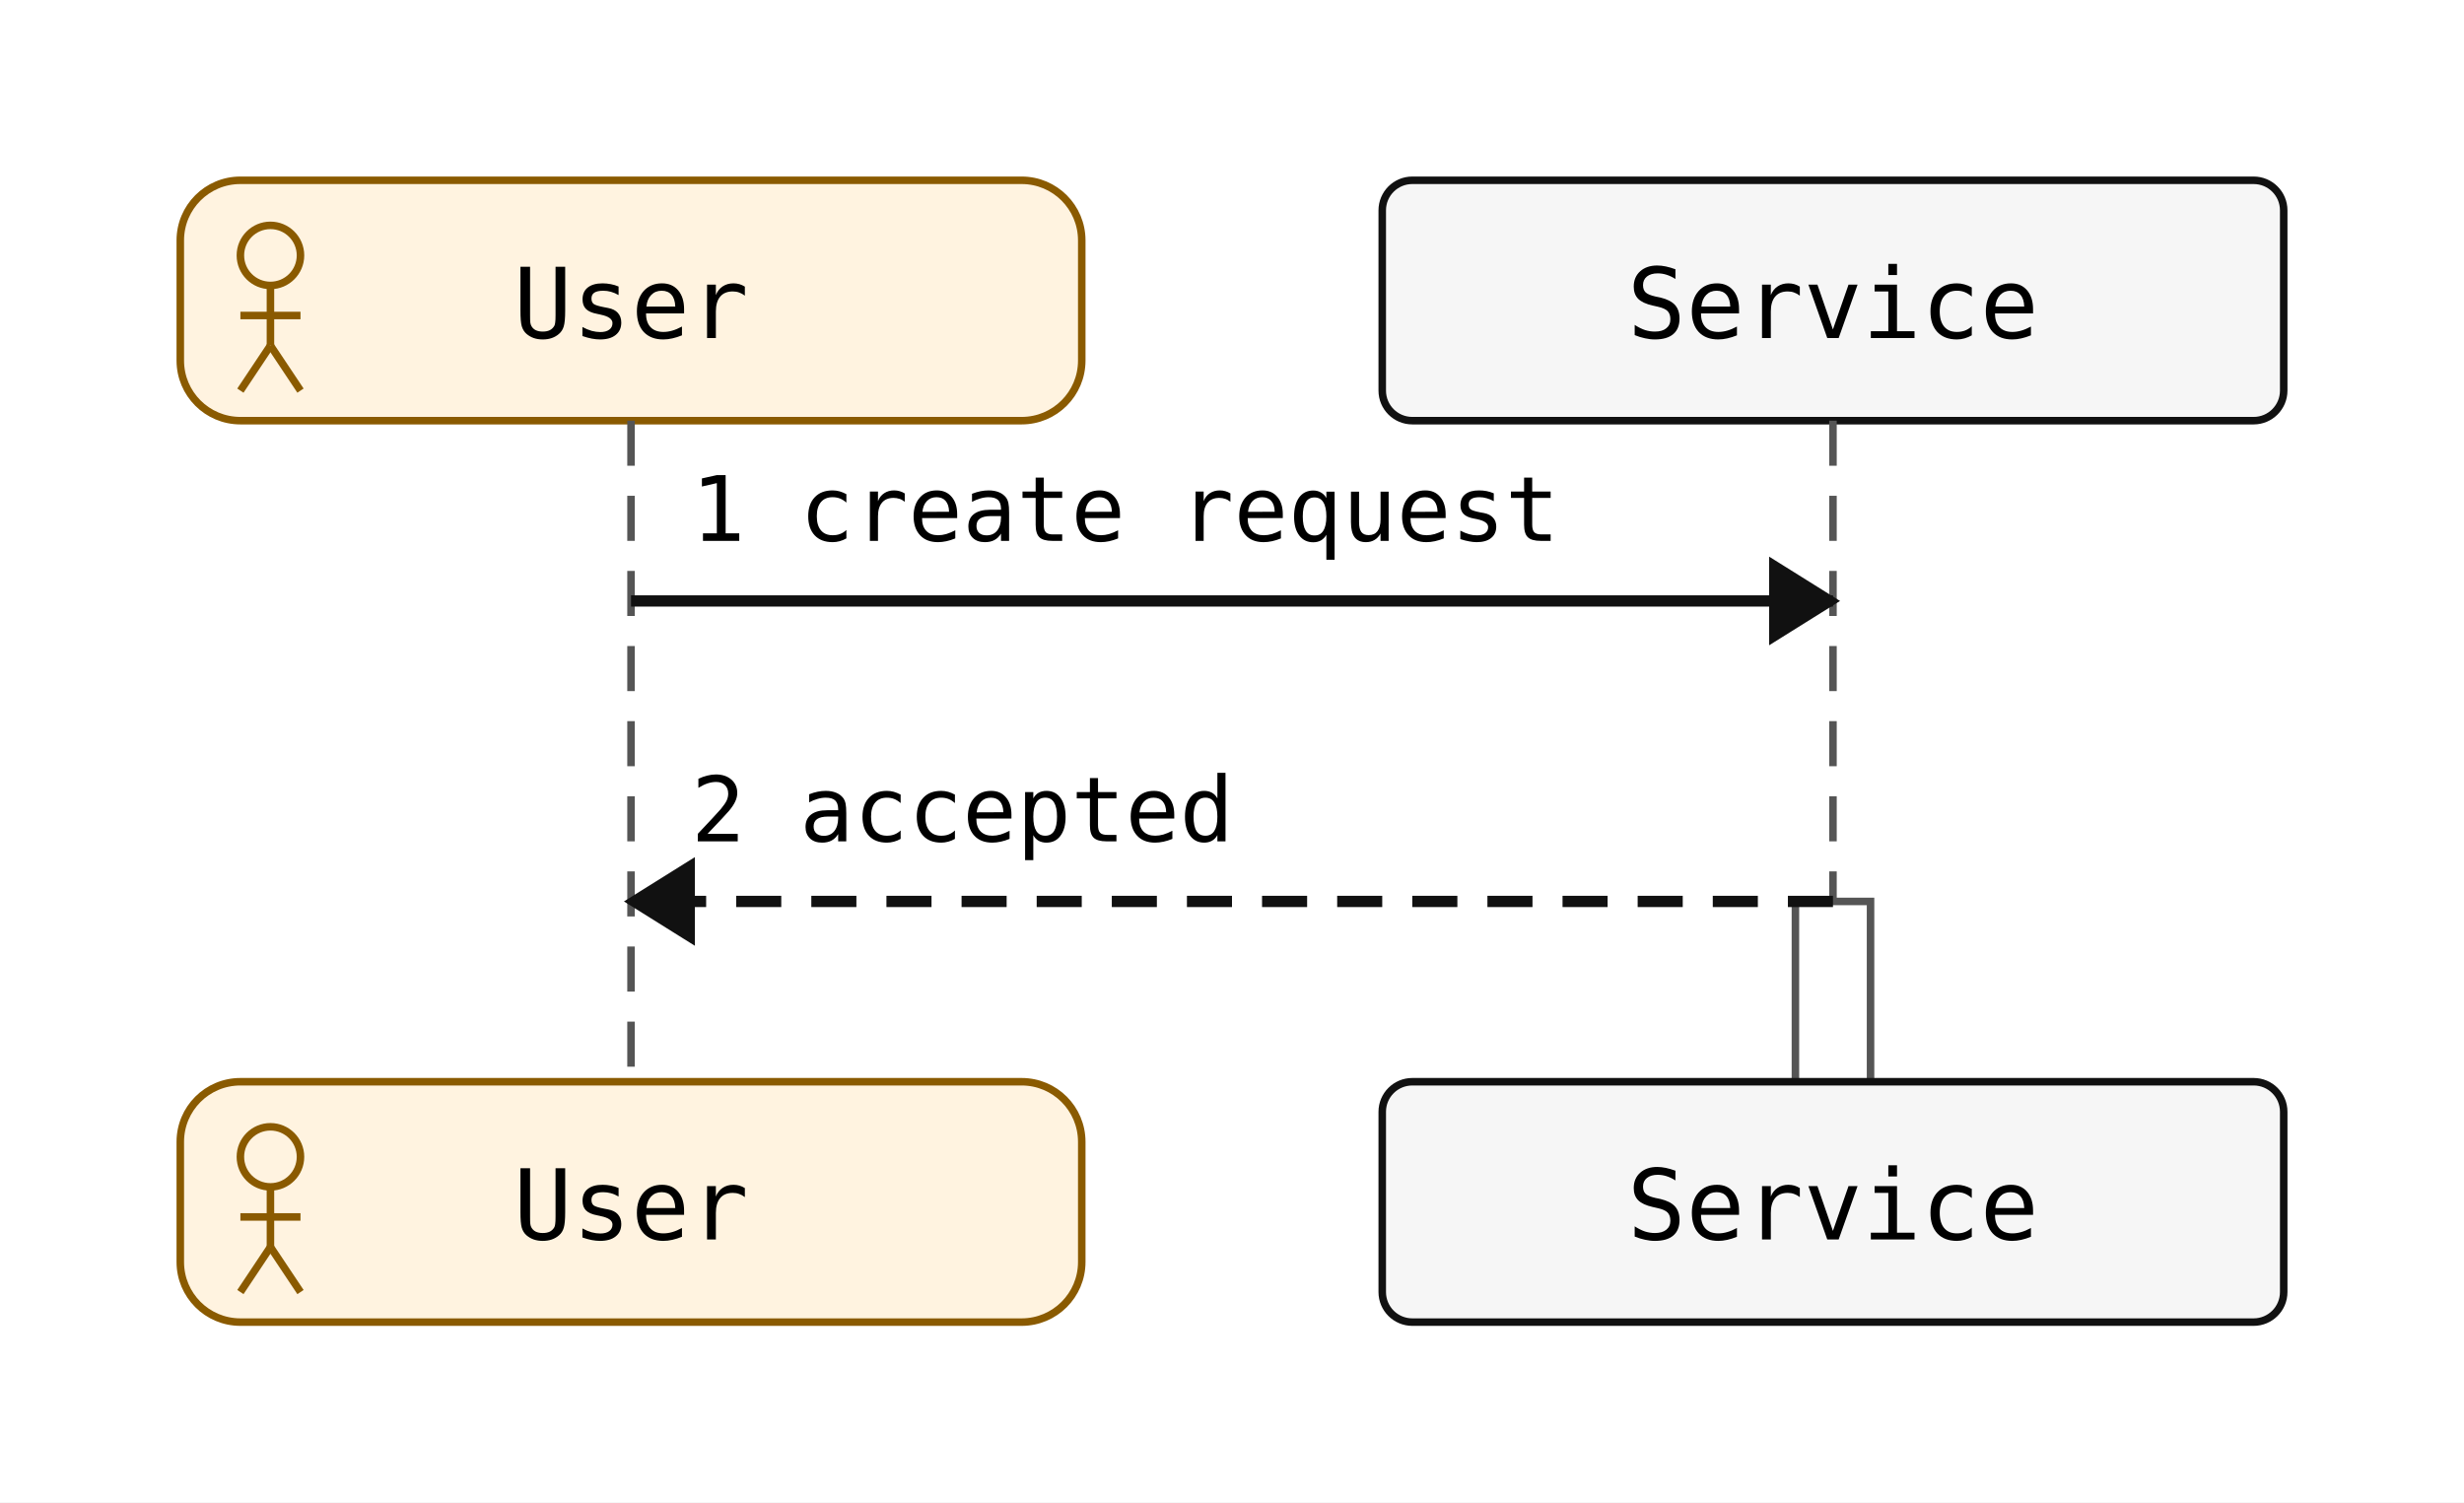
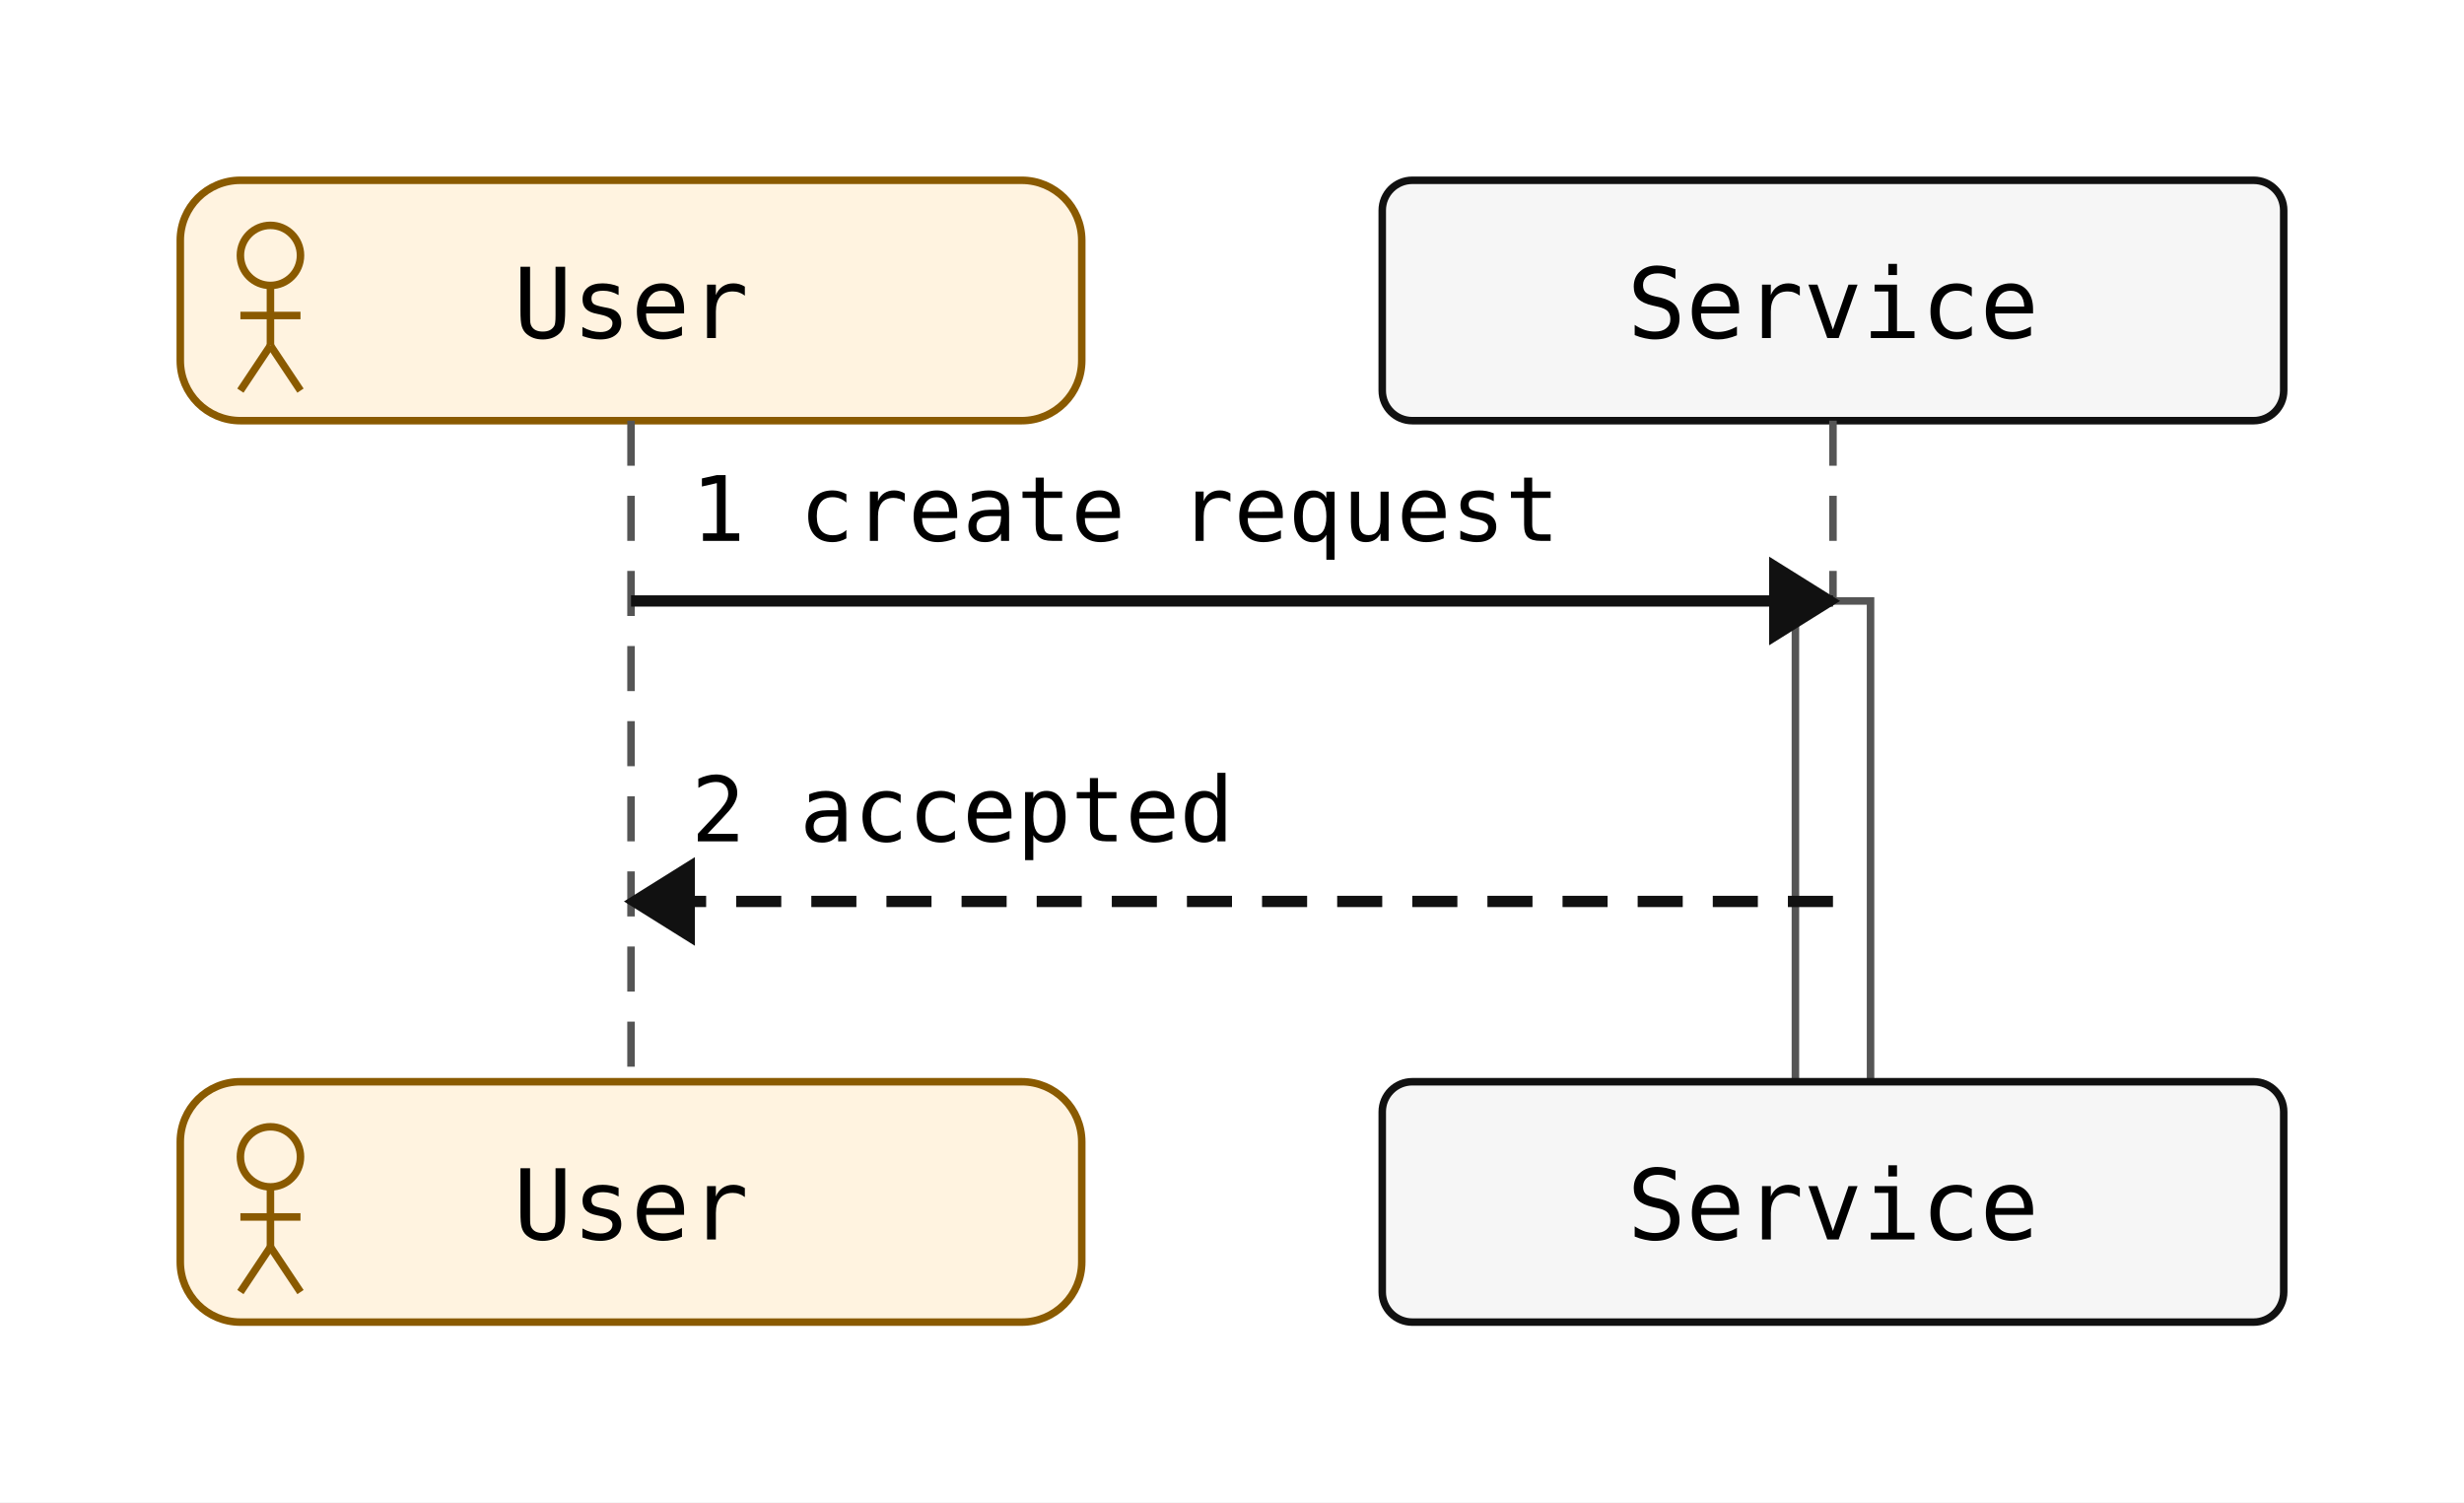
<svg xmlns="http://www.w3.org/2000/svg" width="328" height="200" viewBox="0 0 328 200">
  <rect width="100%" height="100%" fill="white" />
  <rect x="24" y="24" width="120" height="32" rx="8" ry="8" fill="#fff3e0" stroke="#8a5a00" stroke-width="1" />
  <circle cx="36" cy="34" r="4" fill="none" stroke="#8a5a00" stroke-width="1" />
  <line x1="36" y1="38" x2="36" y2="46" stroke="#8a5a00" stroke-width="1" />
  <line x1="32" y1="42" x2="40" y2="42" stroke="#8a5a00" stroke-width="1" />
  <line x1="36" y1="46" x2="32" y2="52" stroke="#8a5a00" stroke-width="1" />
  <line x1="36" y1="46" x2="40" y2="52" stroke="#8a5a00" stroke-width="1" />
  <text x="84" y="45" text-anchor="middle" font-family="monospace" font-size="13">User</text>
  <rect x="184" y="24" width="120" height="32" rx="4" ry="4" fill="#f6f6f6" stroke="#111" stroke-width="1" />
  <text x="244" y="45" text-anchor="middle" font-family="monospace" font-size="13">Service</text>
  <line x1="84" y1="56" x2="84" y2="144" stroke="#555" stroke-width="1" stroke-dasharray="6 4" />
  <line x1="244" y1="56" x2="244" y2="144" stroke="#555" stroke-width="1" stroke-dasharray="6 4" />
-   <rect class="sequence-activation" data-participant="Service" x="239" y="120" width="10" height="40" fill="#ffffff" stroke="#555" stroke-width="1" />
+   <rect class="sequence-activation" data-participant="Service" x="239" y="80" width="10" height="80" fill="#ffffff" stroke="#555" stroke-width="1" />
  <line x1="84" y1="80" x2="244" y2="80" stroke="#111" stroke-width="1.5" />
  <polygon points="244,80 236,75 236,85" fill="#111" stroke="#111" stroke-width="1" />
  <text x="92" y="72" text-anchor="start" font-family="monospace" font-size="12">1 create request</text>
  <line x1="244" y1="120" x2="84" y2="120" stroke="#111" stroke-width="1.5" stroke-dasharray="6 4" />
  <polygon points="84,120 92,115 92,125" fill="#111" stroke="#111" stroke-width="1" />
  <text x="92" y="112" text-anchor="start" font-family="monospace" font-size="12">2 accepted</text>
  <rect x="24" y="144" width="120" height="32" rx="8" ry="8" fill="#fff3e0" stroke="#8a5a00" stroke-width="1" />
  <circle cx="36" cy="154" r="4" fill="none" stroke="#8a5a00" stroke-width="1" />
  <line x1="36" y1="158" x2="36" y2="166" stroke="#8a5a00" stroke-width="1" />
  <line x1="32" y1="162" x2="40" y2="162" stroke="#8a5a00" stroke-width="1" />
  <line x1="36" y1="166" x2="32" y2="172" stroke="#8a5a00" stroke-width="1" />
  <line x1="36" y1="166" x2="40" y2="172" stroke="#8a5a00" stroke-width="1" />
  <text x="84" y="165" text-anchor="middle" font-family="monospace" font-size="13">User</text>
  <rect x="184" y="144" width="120" height="32" rx="4" ry="4" fill="#f6f6f6" stroke="#111" stroke-width="1" />
  <text x="244" y="165" text-anchor="middle" font-family="monospace" font-size="13">Service</text>
</svg>
